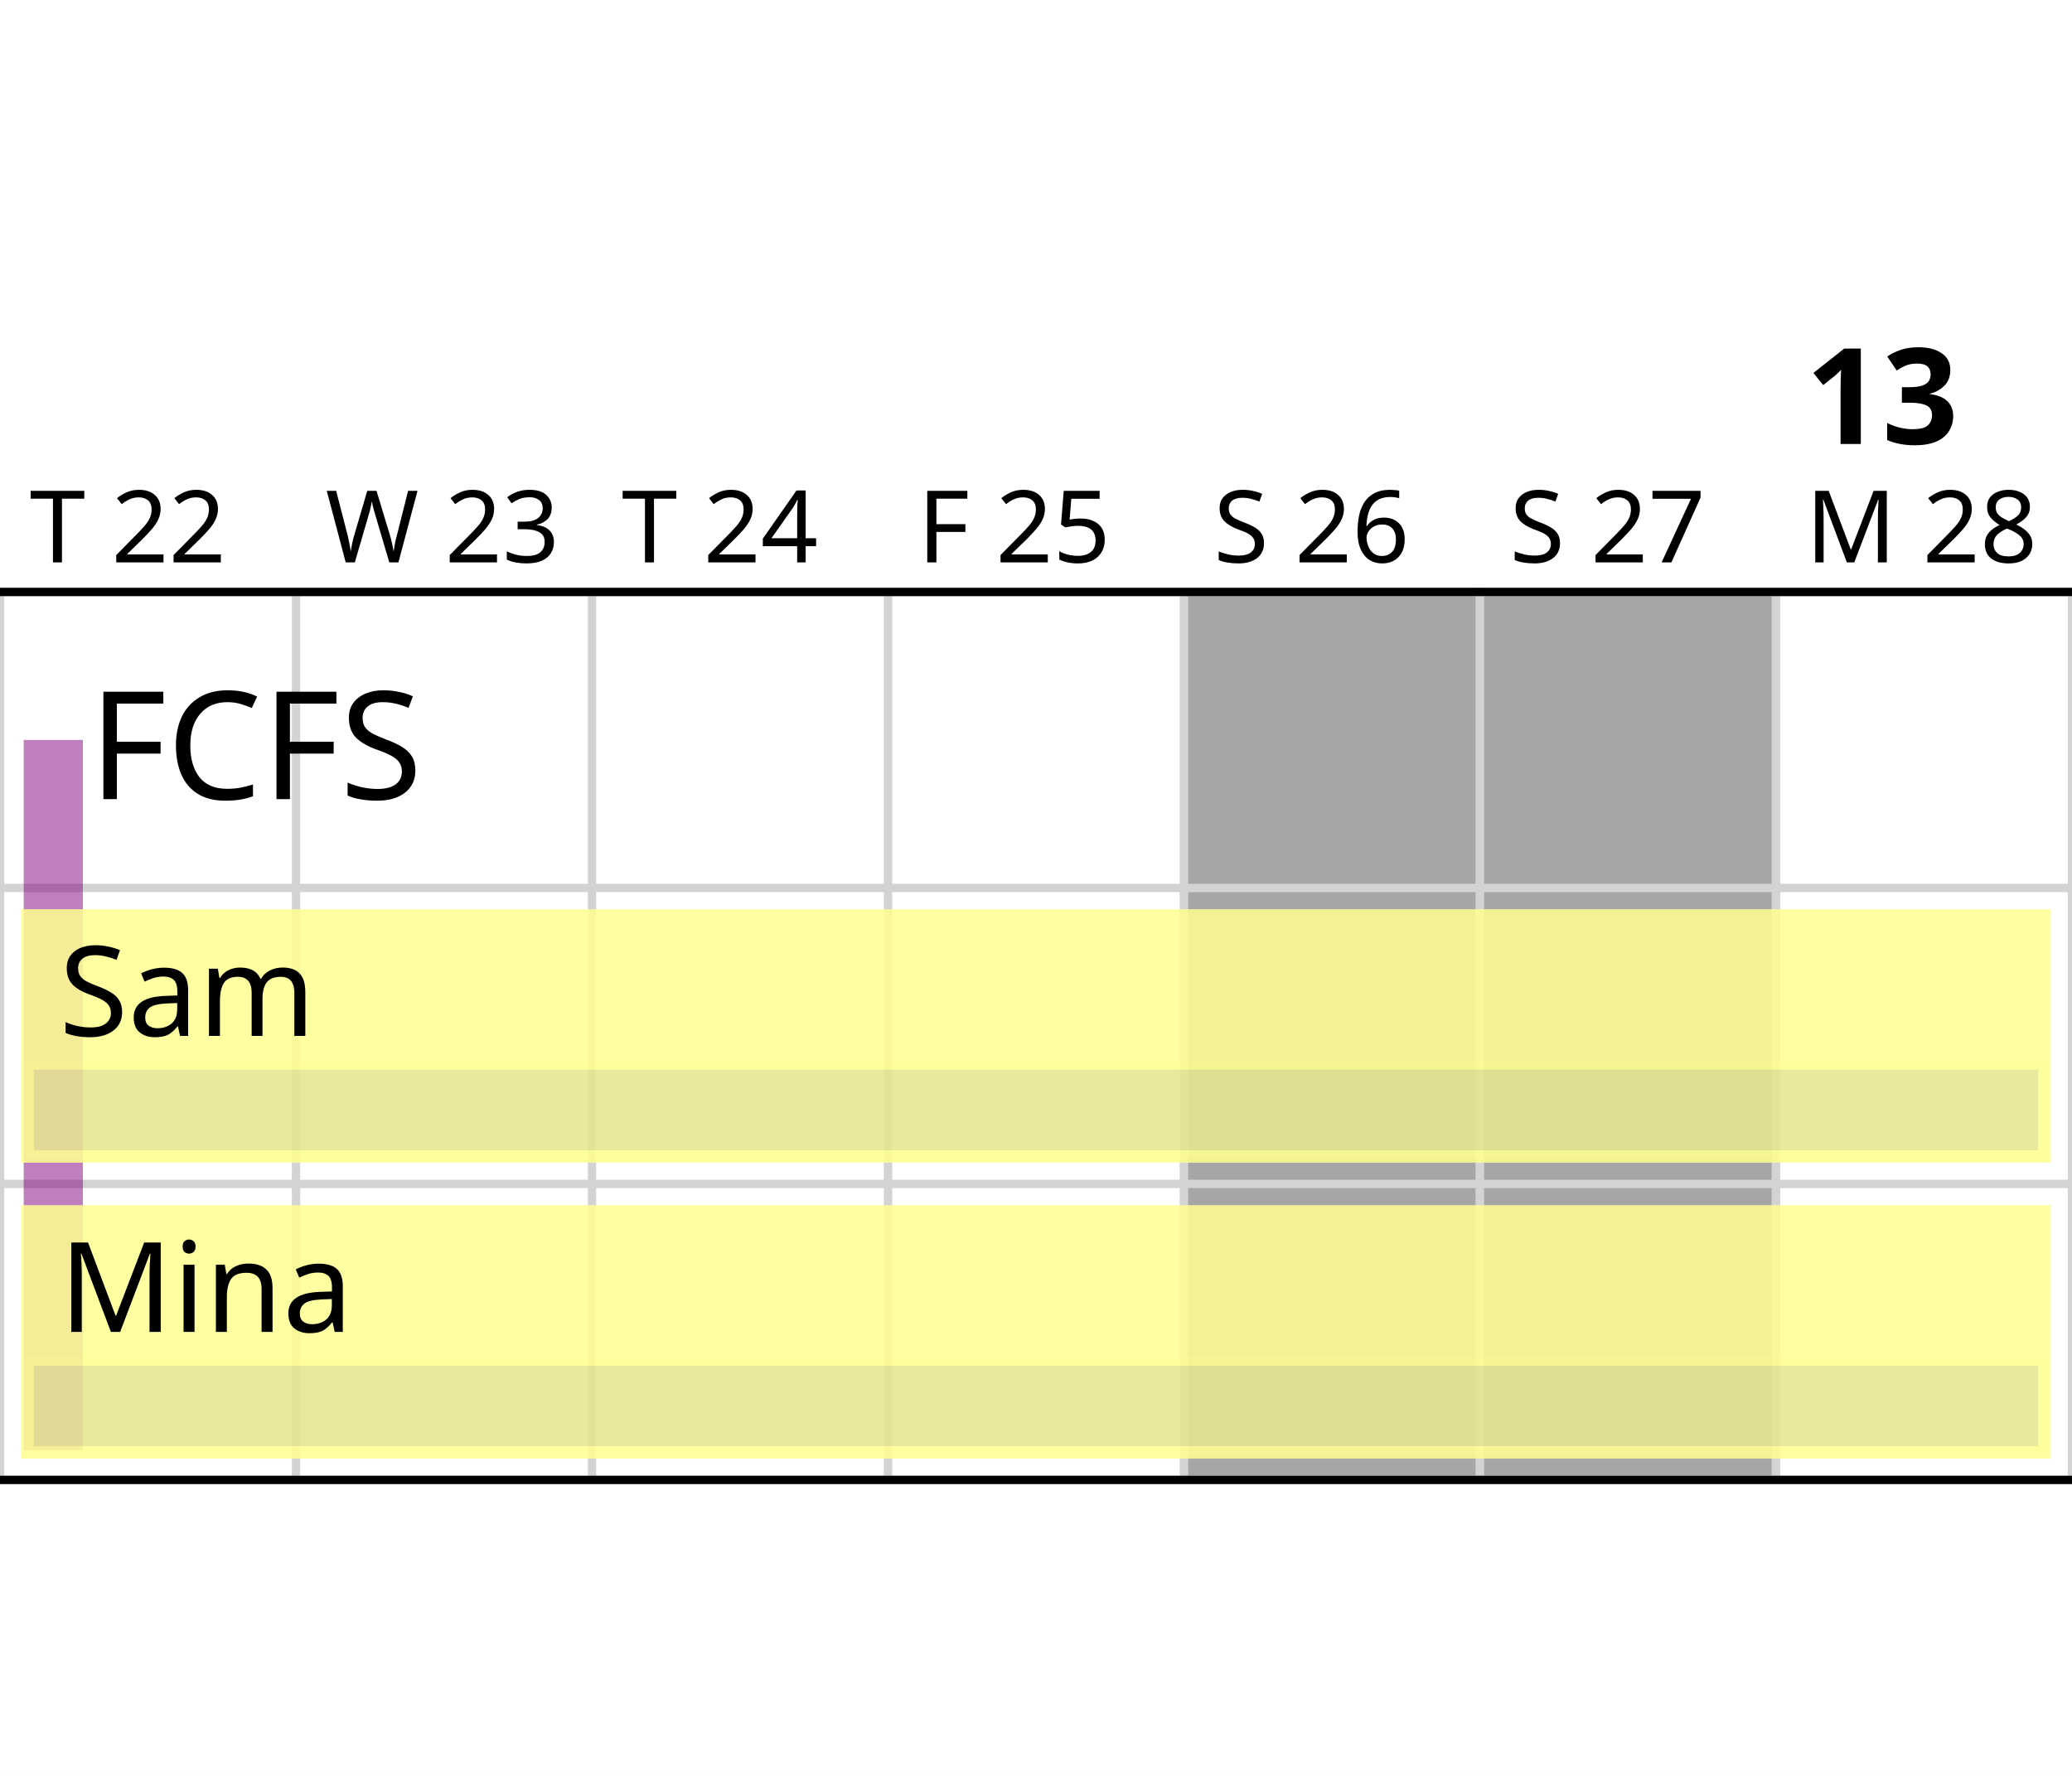
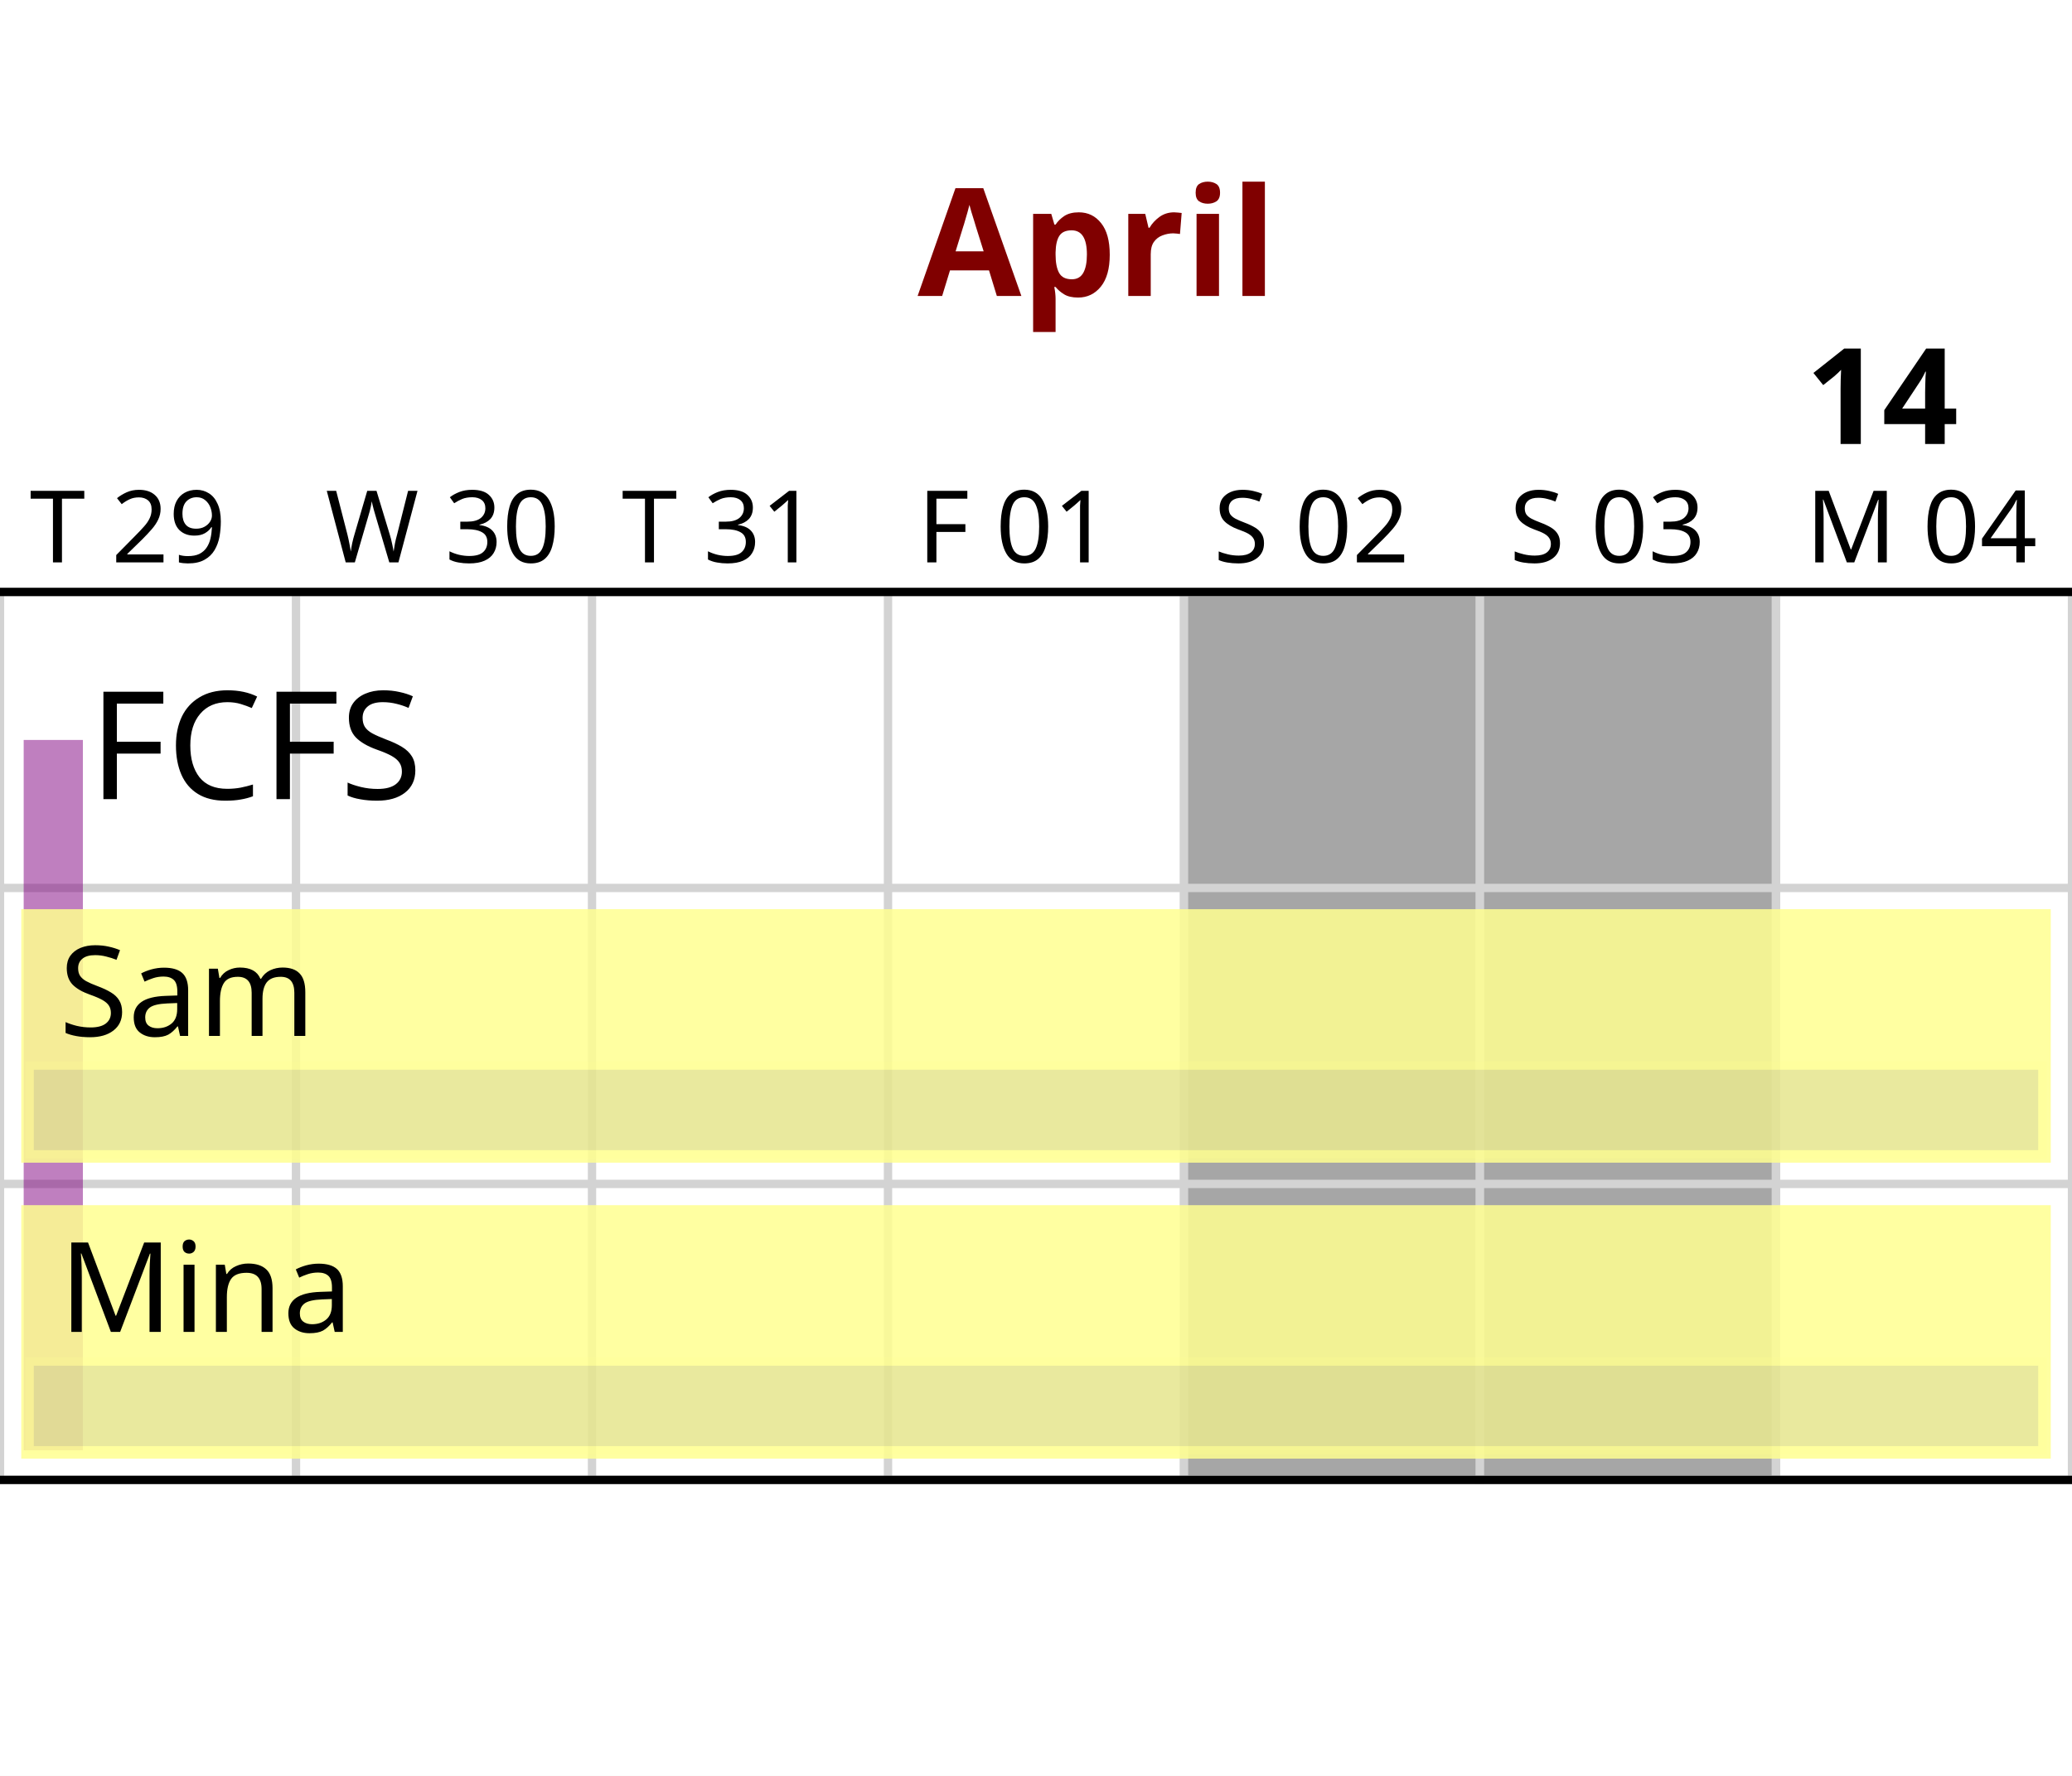
<svg xmlns="http://www.w3.org/2000/svg" baseProfile="full" height="212.598" version="1.1" width="248.031">
  <defs />
  <rect fill="white" height="212.598" opacity="1" stroke-width="0" width="248.031" x="0.0" y="0.0" />
  <g>
    <g id="vlines" stroke="lightgray">
      <line x1="0.0" x2="0.0" y1="70.866" y2="177.165" />
-       <text fill="black" font-family="Verdana" font-size="12" stroke="black" stroke-width="0" x="3.543" y="67.323">T 22</text>
+       <text fill="black" font-family="Verdana" font-size="12" stroke="black" stroke-width="0" x="3.543" y="67.323">T 29</text>
      <line x1="35.433" x2="35.433" y1="70.866" y2="177.165" />
-       <text fill="black" font-family="Verdana" font-size="12" stroke="black" stroke-width="0" x="38.976" y="67.323">W 23</text>
+       <text fill="black" font-family="Verdana" font-size="12" stroke="black" stroke-width="0" x="38.976" y="67.323">W 30</text>
      <line x1="70.866" x2="70.866" y1="70.866" y2="177.165" />
-       <text fill="black" font-family="Verdana" font-size="12" stroke="black" stroke-width="0" x="74.409" y="67.323">T 24</text>
+       <text fill="black" font-family="Verdana" font-size="12" stroke="black" stroke-width="0" x="74.409" y="67.323">T 31</text>
      <line x1="106.299" x2="106.299" y1="70.866" y2="177.165" />
-       <text fill="black" font-family="Verdana" font-size="12" stroke="black" stroke-width="0" x="109.843" y="67.323">F 25</text>
+       <text fill="black" font-family="Verdana" font-size="12" stroke="black" stroke-width="0" x="109.843" y="67.323">F 01</text>
+       <text fill="#800000" font-family="Verdana" font-size="18" font-weight="bold" stroke="#800000" stroke-width="0" x="109.843" y="35.433">April</text>
      <line x1="141.732" x2="141.732" y1="70.866" y2="177.165" />
      <rect fill="gray" height="106.299" opacity="0.7" stroke="lightgray" stroke-width="1" width="35.433" x="141.732" y="70.866" />
-       <text fill="black" font-family="Verdana" font-size="12" stroke="black" stroke-width="0" x="145.276" y="67.323">S 26</text>
+       <text fill="black" font-family="Verdana" font-size="12" stroke="black" stroke-width="0" x="145.276" y="67.323">S 02</text>
      <line x1="177.165" x2="177.165" y1="70.866" y2="177.165" />
      <rect fill="gray" height="106.299" opacity="0.7" stroke="lightgray" stroke-width="1" width="35.433" x="177.165" y="70.866" />
-       <text fill="black" font-family="Verdana" font-size="12" stroke="black" stroke-width="0" x="180.709" y="67.323">S 27</text>
+       <text fill="black" font-family="Verdana" font-size="12" stroke="black" stroke-width="0" x="180.709" y="67.323">S 03</text>
      <line x1="212.598" x2="212.598" y1="70.866" y2="177.165" />
-       <text fill="black" font-family="Verdana" font-size="12" stroke="black" stroke-width="0" x="216.142" y="67.323">M 28</text>
-       <text fill="black" font-family="Verdana" font-size="16" font-weight="bold" stroke="black" stroke-width="0" x="216.142" y="53.15">13</text>
+       <text fill="black" font-family="Verdana" font-size="12" stroke="black" stroke-width="0" x="216.142" y="67.323">M 04</text>
+       <text fill="black" font-family="Verdana" font-size="16" font-weight="bold" stroke="black" stroke-width="0" x="216.142" y="53.15">14</text>
      <line x1="248.031" x2="248.031" y1="70.866" y2="177.165" />
    </g>
    <g id="hlines" stroke="lightgray">
      <line x1="0.0" x2="248.031" y1="70.866" y2="70.866" />
      <line x1="0.0" x2="248.031" y1="106.299" y2="106.299" />
      <line x1="0.0" x2="248.031" y1="141.732" y2="141.732" />
      <line x1="0.0" x2="248.031" y1="177.165" y2="177.165" />
    </g>
    <line stroke="black" x1="0.0" x2="248.031" y1="70.866" y2="70.866" />
    <line stroke="black" x1="0.0" x2="248.031" y1="177.165" y2="177.165" />
  </g>
  <g>
    <g>
      <text fill="black" font-family="Verdana" font-size="18" stroke="black" stroke-width="0" x="10.63" y="95.669">FCFS</text>
      <rect fill="purple" height="85.039" opacity="0.5" stroke="lightgray" stroke-width="0" width="7.087" x="2.835" y="88.583" />
      <g>
        <g id="Sam">
          <rect fill="#FFFF90" height="28.346" opacity="0.85" stroke="#FFFF90" stroke-width="2" width="240.945" x="3.543" y="109.843" />
          <rect fill="#909090" height="10.63" opacity="0.2" stroke="#FFFF90" stroke-width="1" width="240.945" x="3.543" y="127.559" />
          <text fill="black" font-family="Verdana" font-size="15" stroke="black" stroke-width="0" x="7.087" y="124.016">Sam</text>
        </g>
        <g id="Mina">
          <rect fill="#FFFF90" height="28.346" opacity="0.85" stroke="#FFFF90" stroke-width="2" width="240.945" x="3.543" y="145.276" />
          <rect fill="#909090" height="10.63" opacity="0.2" stroke="#FFFF90" stroke-width="1" width="240.945" x="3.543" y="162.992" />
          <text fill="black" font-family="Verdana" font-size="15" stroke="black" stroke-width="0" x="7.087" y="159.449">Mina</text>
        </g>
      </g>
    </g>
    <g />
  </g>
</svg>
